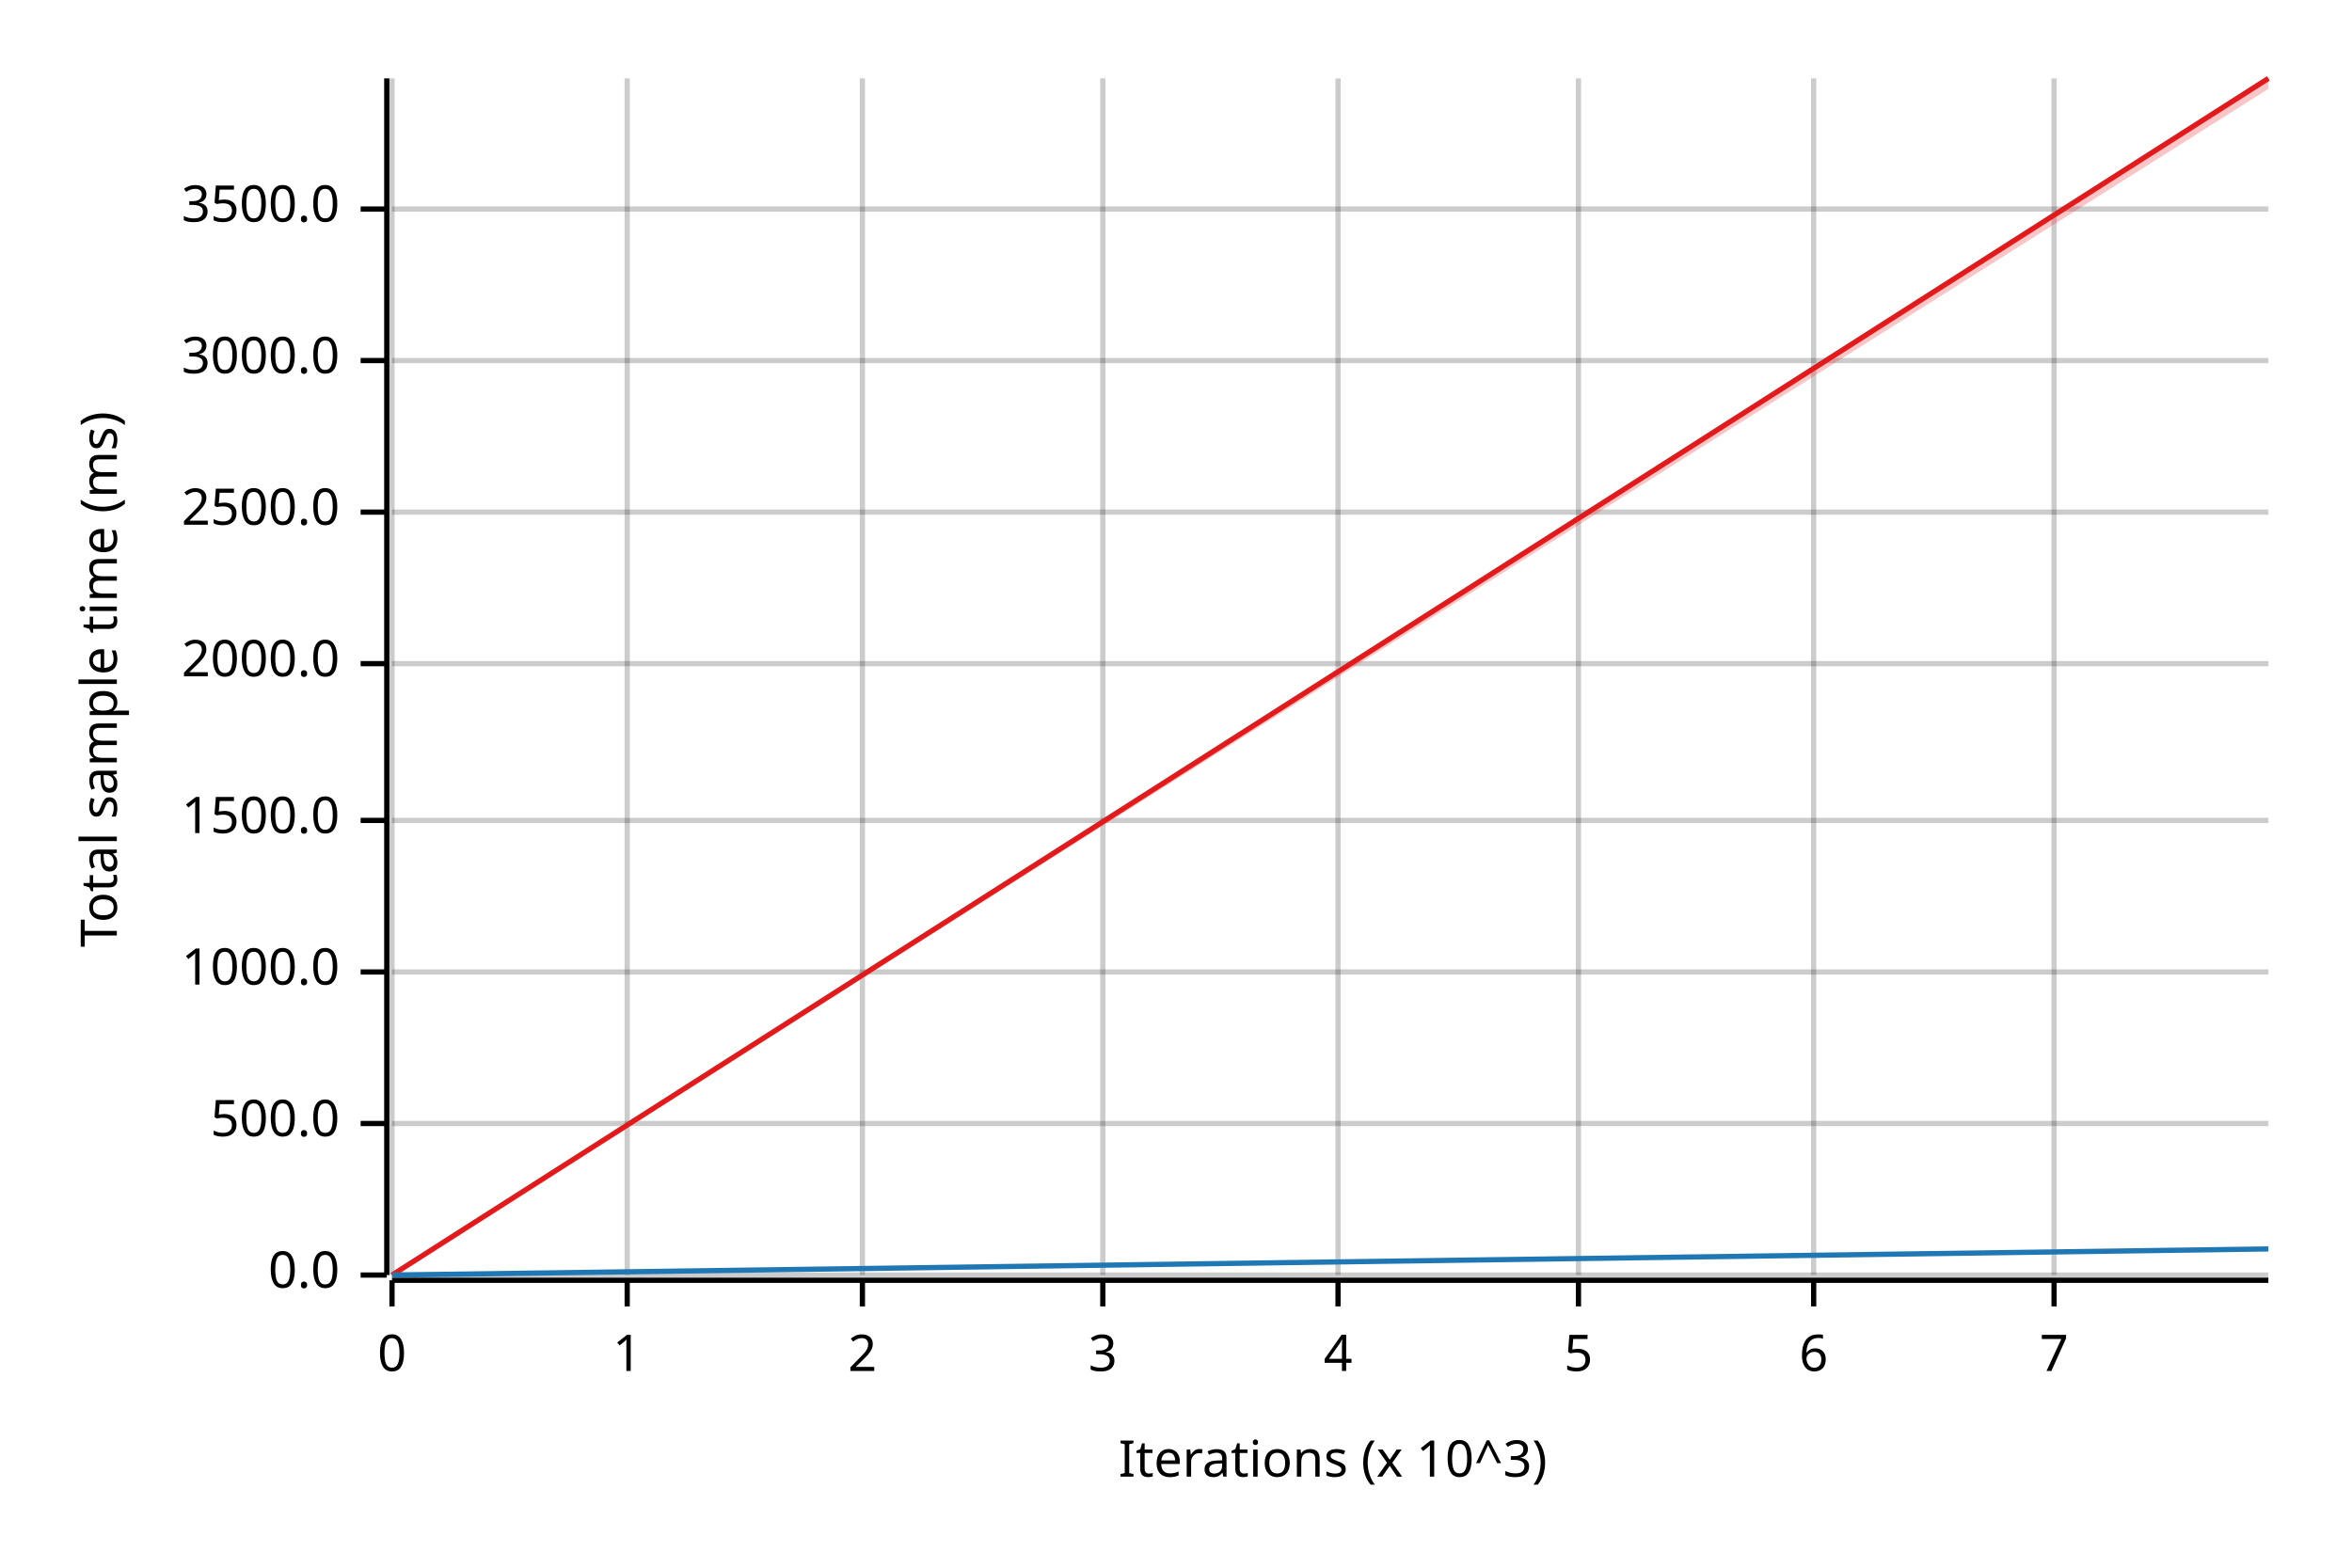
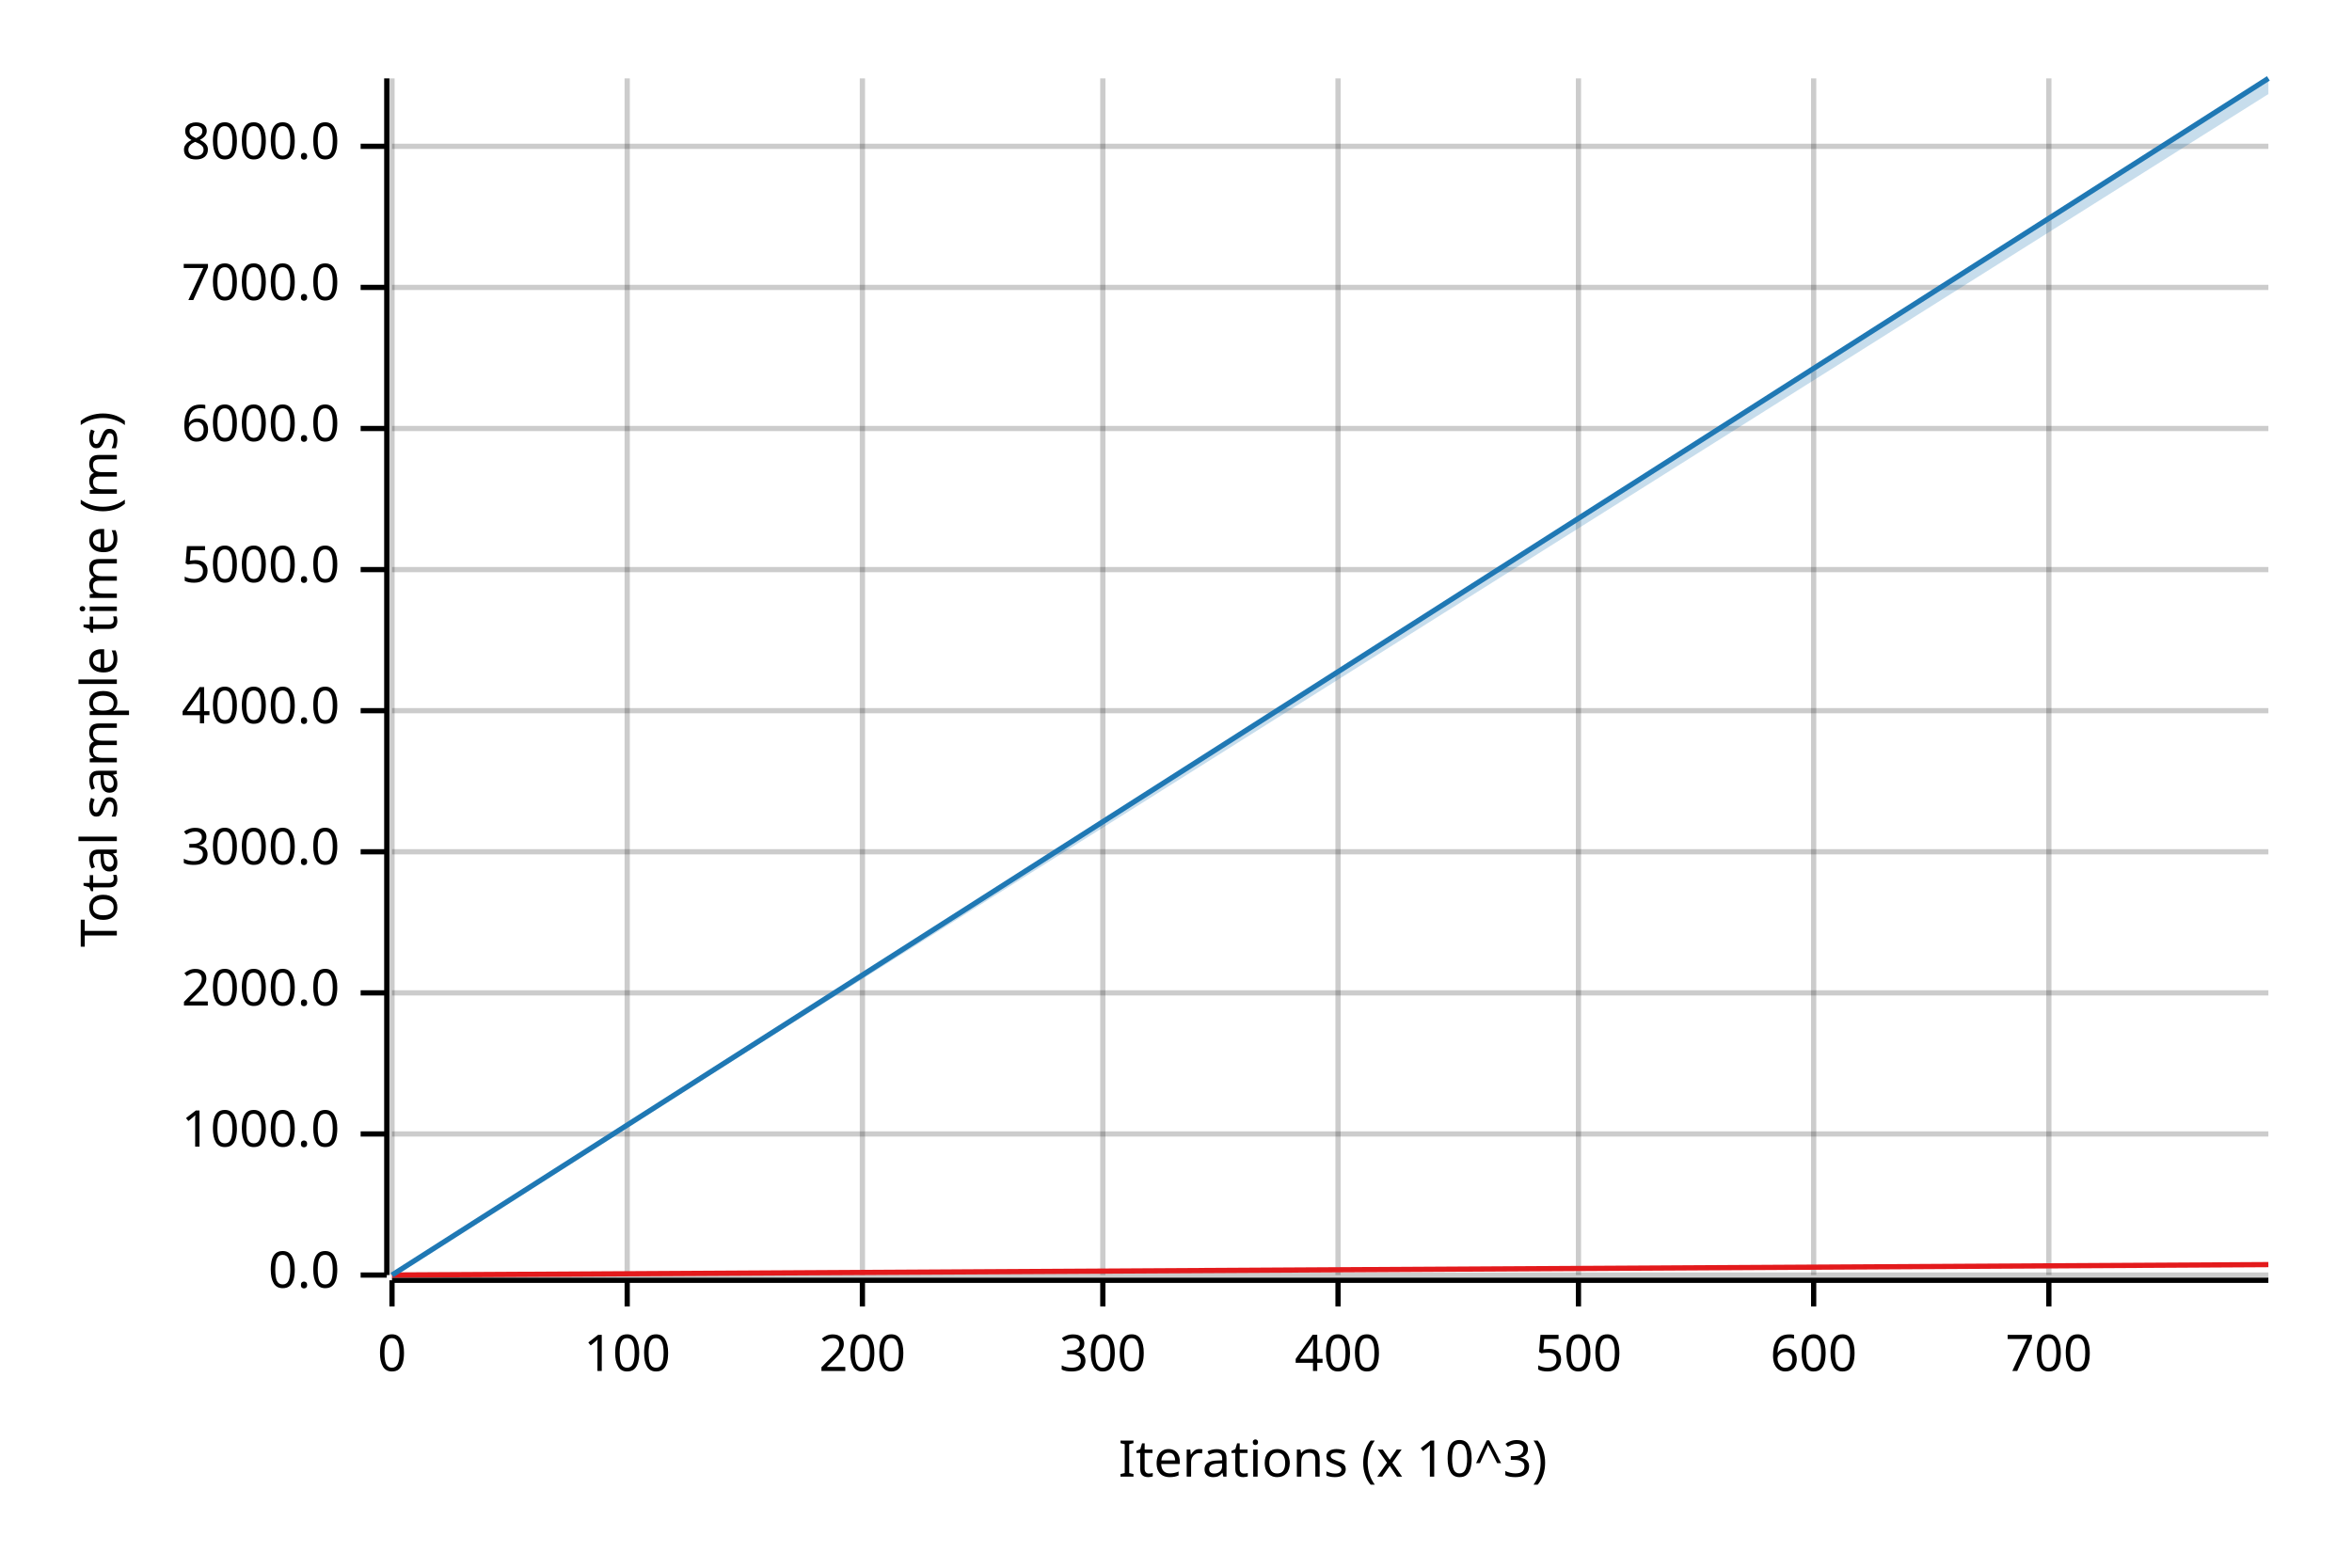
<svg xmlns="http://www.w3.org/2000/svg" width="450" height="300" viewBox="0 0 450 300">
  <text x="15" y="130" dy="0.76em" text-anchor="middle" font-family="sans-serif" font-size="9.677" opacity="1" fill="#000000" transform="rotate(270, 15, 130)">
Total sample time (ms)
</text>
  <text x="255" y="285" dy="-0.5ex" text-anchor="middle" font-family="sans-serif" font-size="9.677" opacity="1" fill="#000000">
Iterations (x 10^3)
</text>
  <line opacity="0.2" stroke="#000000" stroke-width="1" x1="75" y1="244" x2="75" y2="15" />
  <line opacity="0.2" stroke="#000000" stroke-width="1" x1="120" y1="244" x2="120" y2="15" />
  <line opacity="0.2" stroke="#000000" stroke-width="1" x1="165" y1="244" x2="165" y2="15" />
  <line opacity="0.2" stroke="#000000" stroke-width="1" x1="211" y1="244" x2="211" y2="15" />
  <line opacity="0.2" stroke="#000000" stroke-width="1" x1="256" y1="244" x2="256" y2="15" />
  <line opacity="0.2" stroke="#000000" stroke-width="1" x1="302" y1="244" x2="302" y2="15" />
  <line opacity="0.2" stroke="#000000" stroke-width="1" x1="347" y1="244" x2="347" y2="15" />
-   <line opacity="0.2" stroke="#000000" stroke-width="1" x1="393" y1="244" x2="393" y2="15" />
+   <line opacity="0.2" stroke="#000000" stroke-width="1" x1="392" y1="244" x2="392" y2="15" />
  <line opacity="0.2" stroke="#000000" stroke-width="1" x1="75" y1="244" x2="434" y2="244" />
-   <line opacity="0.2" stroke="#000000" stroke-width="1" x1="75" y1="215" x2="434" y2="215" />
-   <line opacity="0.2" stroke="#000000" stroke-width="1" x1="75" y1="186" x2="434" y2="186" />
-   <line opacity="0.2" stroke="#000000" stroke-width="1" x1="75" y1="157" x2="434" y2="157" />
-   <line opacity="0.2" stroke="#000000" stroke-width="1" x1="75" y1="127" x2="434" y2="127" />
-   <line opacity="0.2" stroke="#000000" stroke-width="1" x1="75" y1="98" x2="434" y2="98" />
-   <line opacity="0.2" stroke="#000000" stroke-width="1" x1="75" y1="69" x2="434" y2="69" />
-   <line opacity="0.2" stroke="#000000" stroke-width="1" x1="75" y1="40" x2="434" y2="40" />
+   <line opacity="0.2" stroke="#000000" stroke-width="1" x1="75" y1="217" x2="434" y2="217" />
+   <line opacity="0.2" stroke="#000000" stroke-width="1" x1="75" y1="190" x2="434" y2="190" />
+   <line opacity="0.2" stroke="#000000" stroke-width="1" x1="75" y1="163" x2="434" y2="163" />
+   <line opacity="0.2" stroke="#000000" stroke-width="1" x1="75" y1="136" x2="434" y2="136" />
+   <line opacity="0.2" stroke="#000000" stroke-width="1" x1="75" y1="109" x2="434" y2="109" />
+   <line opacity="0.2" stroke="#000000" stroke-width="1" x1="75" y1="82" x2="434" y2="82" />
+   <line opacity="0.2" stroke="#000000" stroke-width="1" x1="75" y1="55" x2="434" y2="55" />
+   <line opacity="0.2" stroke="#000000" stroke-width="1" x1="75" y1="28" x2="434" y2="28" />
  <polyline fill="none" opacity="1" stroke="#000000" stroke-width="1" points="74,15 74,244 " />
  <text x="65" y="244" dy="0.5ex" text-anchor="end" font-family="sans-serif" font-size="9.677" opacity="1" fill="#000000">
0.0
</text>
  <polyline fill="none" opacity="1" stroke="#000000" stroke-width="1" points="69,244 74,244 " />
-   <text x="65" y="215" dy="0.5ex" text-anchor="end" font-family="sans-serif" font-size="9.677" opacity="1" fill="#000000">
- 500.0
- </text>
-   <polyline fill="none" opacity="1" stroke="#000000" stroke-width="1" points="69,215 74,215 " />
-   <text x="65" y="186" dy="0.5ex" text-anchor="end" font-family="sans-serif" font-size="9.677" opacity="1" fill="#000000">
+   <text x="65" y="217" dy="0.5ex" text-anchor="end" font-family="sans-serif" font-size="9.677" opacity="1" fill="#000000">
1000.0
</text>
-   <polyline fill="none" opacity="1" stroke="#000000" stroke-width="1" points="69,186 74,186 " />
-   <text x="65" y="157" dy="0.5ex" text-anchor="end" font-family="sans-serif" font-size="9.677" opacity="1" fill="#000000">
- 1500.0
- </text>
-   <polyline fill="none" opacity="1" stroke="#000000" stroke-width="1" points="69,157 74,157 " />
-   <text x="65" y="127" dy="0.5ex" text-anchor="end" font-family="sans-serif" font-size="9.677" opacity="1" fill="#000000">
+   <polyline fill="none" opacity="1" stroke="#000000" stroke-width="1" points="69,217 74,217 " />
+   <text x="65" y="190" dy="0.5ex" text-anchor="end" font-family="sans-serif" font-size="9.677" opacity="1" fill="#000000">
2000.0
</text>
-   <polyline fill="none" opacity="1" stroke="#000000" stroke-width="1" points="69,127 74,127 " />
-   <text x="65" y="98" dy="0.5ex" text-anchor="end" font-family="sans-serif" font-size="9.677" opacity="1" fill="#000000">
- 2500.0
- </text>
-   <polyline fill="none" opacity="1" stroke="#000000" stroke-width="1" points="69,98 74,98 " />
-   <text x="65" y="69" dy="0.5ex" text-anchor="end" font-family="sans-serif" font-size="9.677" opacity="1" fill="#000000">
+   <polyline fill="none" opacity="1" stroke="#000000" stroke-width="1" points="69,190 74,190 " />
+   <text x="65" y="163" dy="0.5ex" text-anchor="end" font-family="sans-serif" font-size="9.677" opacity="1" fill="#000000">
3000.0
</text>
-   <polyline fill="none" opacity="1" stroke="#000000" stroke-width="1" points="69,69 74,69 " />
-   <text x="65" y="40" dy="0.5ex" text-anchor="end" font-family="sans-serif" font-size="9.677" opacity="1" fill="#000000">
- 3500.0
+   <polyline fill="none" opacity="1" stroke="#000000" stroke-width="1" points="69,163 74,163 " />
+   <text x="65" y="136" dy="0.5ex" text-anchor="end" font-family="sans-serif" font-size="9.677" opacity="1" fill="#000000">
+ 4000.0
</text>
-   <polyline fill="none" opacity="1" stroke="#000000" stroke-width="1" points="69,40 74,40 " />
+   <polyline fill="none" opacity="1" stroke="#000000" stroke-width="1" points="69,136 74,136 " />
+   <text x="65" y="109" dy="0.5ex" text-anchor="end" font-family="sans-serif" font-size="9.677" opacity="1" fill="#000000">
+ 5000.0
+ </text>
+   <polyline fill="none" opacity="1" stroke="#000000" stroke-width="1" points="69,109 74,109 " />
+   <text x="65" y="82" dy="0.5ex" text-anchor="end" font-family="sans-serif" font-size="9.677" opacity="1" fill="#000000">
+ 6000.0
+ </text>
+   <polyline fill="none" opacity="1" stroke="#000000" stroke-width="1" points="69,82 74,82 " />
+   <text x="65" y="55" dy="0.5ex" text-anchor="end" font-family="sans-serif" font-size="9.677" opacity="1" fill="#000000">
+ 7000.0
+ </text>
+   <polyline fill="none" opacity="1" stroke="#000000" stroke-width="1" points="69,55 74,55 " />
+   <text x="65" y="28" dy="0.5ex" text-anchor="end" font-family="sans-serif" font-size="9.677" opacity="1" fill="#000000">
+ 8000.0
+ </text>
+   <polyline fill="none" opacity="1" stroke="#000000" stroke-width="1" points="69,28 74,28 " />
  <polyline fill="none" opacity="1" stroke="#000000" stroke-width="1" points="75,245 434,245 " />
  <text x="75" y="255" dy="0.76em" text-anchor="middle" font-family="sans-serif" font-size="9.677" opacity="1" fill="#000000">
0
</text>
  <polyline fill="none" opacity="1" stroke="#000000" stroke-width="1" points="75,245 75,250 " />
  <text x="120" y="255" dy="0.76em" text-anchor="middle" font-family="sans-serif" font-size="9.677" opacity="1" fill="#000000">
- 1
+ 100
</text>
  <polyline fill="none" opacity="1" stroke="#000000" stroke-width="1" points="120,245 120,250 " />
  <text x="165" y="255" dy="0.76em" text-anchor="middle" font-family="sans-serif" font-size="9.677" opacity="1" fill="#000000">
- 2
+ 200
</text>
  <polyline fill="none" opacity="1" stroke="#000000" stroke-width="1" points="165,245 165,250 " />
  <text x="211" y="255" dy="0.76em" text-anchor="middle" font-family="sans-serif" font-size="9.677" opacity="1" fill="#000000">
- 3
+ 300
</text>
  <polyline fill="none" opacity="1" stroke="#000000" stroke-width="1" points="211,245 211,250 " />
  <text x="256" y="255" dy="0.76em" text-anchor="middle" font-family="sans-serif" font-size="9.677" opacity="1" fill="#000000">
- 4
+ 400
</text>
  <polyline fill="none" opacity="1" stroke="#000000" stroke-width="1" points="256,245 256,250 " />
  <text x="302" y="255" dy="0.76em" text-anchor="middle" font-family="sans-serif" font-size="9.677" opacity="1" fill="#000000">
- 5
+ 500
</text>
  <polyline fill="none" opacity="1" stroke="#000000" stroke-width="1" points="302,245 302,250 " />
  <text x="347" y="255" dy="0.76em" text-anchor="middle" font-family="sans-serif" font-size="9.677" opacity="1" fill="#000000">
- 6
+ 600
</text>
  <polyline fill="none" opacity="1" stroke="#000000" stroke-width="1" points="347,245 347,250 " />
-   <text x="393" y="255" dy="0.76em" text-anchor="middle" font-family="sans-serif" font-size="9.677" opacity="1" fill="#000000">
- 7
+   <text x="392" y="255" dy="0.76em" text-anchor="middle" font-family="sans-serif" font-size="9.677" opacity="1" fill="#000000">
+ 700
</text>
-   <polyline fill="none" opacity="1" stroke="#000000" stroke-width="1" points="393,245 393,250 " />
-   <polyline fill="none" opacity="1" stroke="#E31A1C" stroke-width="1" points="75,244 434,15 " />
-   <polygon opacity="0.25" fill="#E31A1C" points="75,244 434,17 434,15 " />
-   <polyline fill="none" opacity="1" stroke="#1F78B4" stroke-width="1" points="75,244 434,239 " />
-   <polygon opacity="0.25" fill="#1F78B4" points="75,244 434,239 434,239 " />
+   <polyline fill="none" opacity="1" stroke="#000000" stroke-width="1" points="392,245 392,250 " />
+   <polyline fill="none" opacity="1" stroke="#E31A1C" stroke-width="1" points="75,244 434,242 " />
+   <polygon opacity="0.25" fill="#E31A1C" points="75,244 434,242 434,242 " />
+   <polyline fill="none" opacity="1" stroke="#1F78B4" stroke-width="1" points="75,244 434,15 " />
+   <polygon opacity="0.25" fill="#1F78B4" points="75,244 434,18 434,15 " />
</svg>
